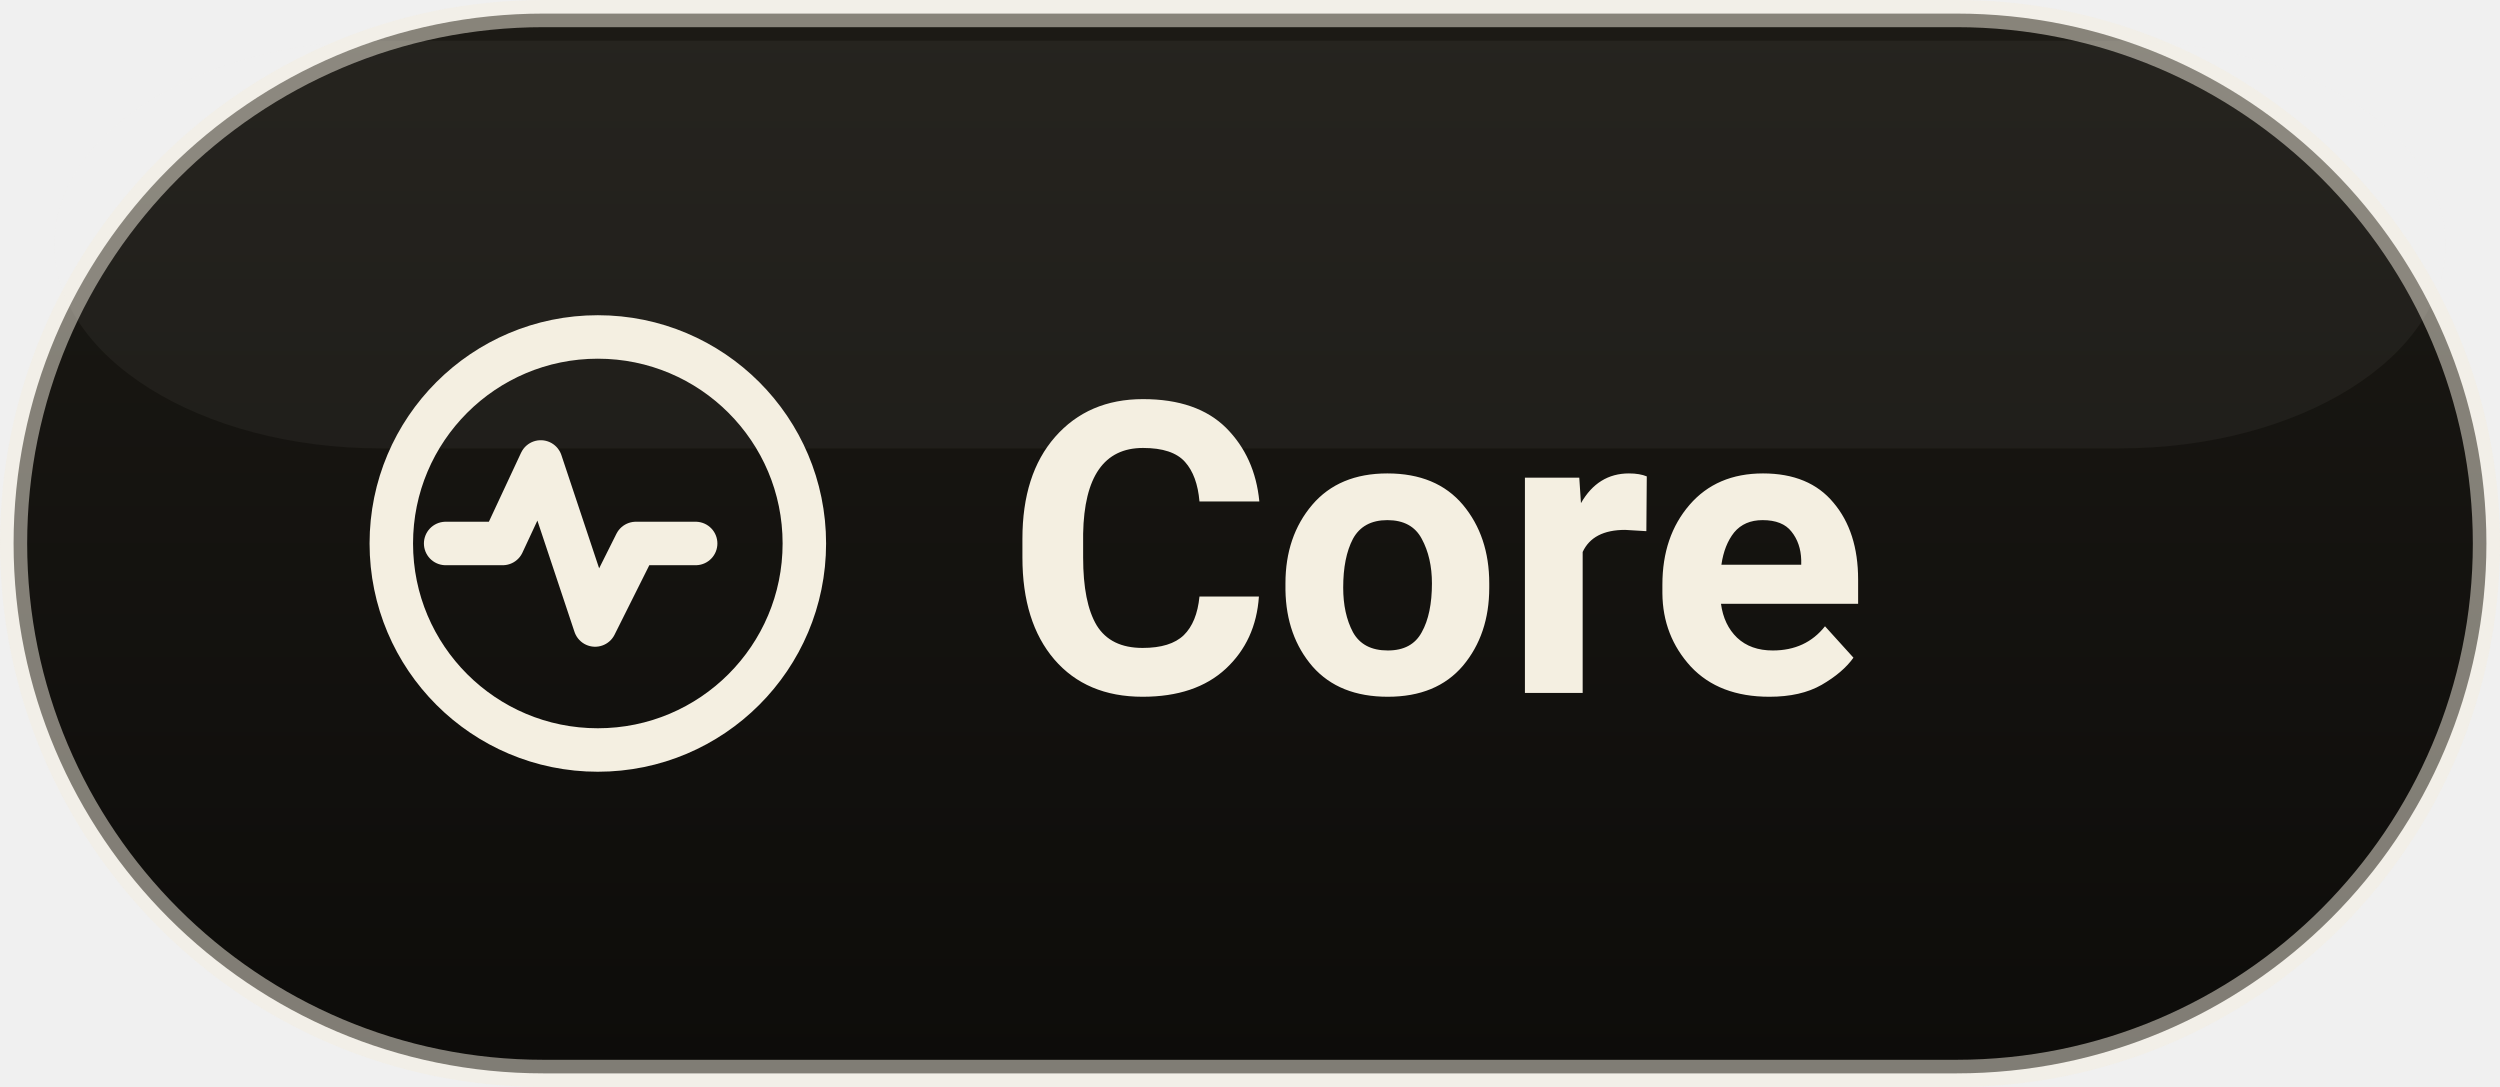
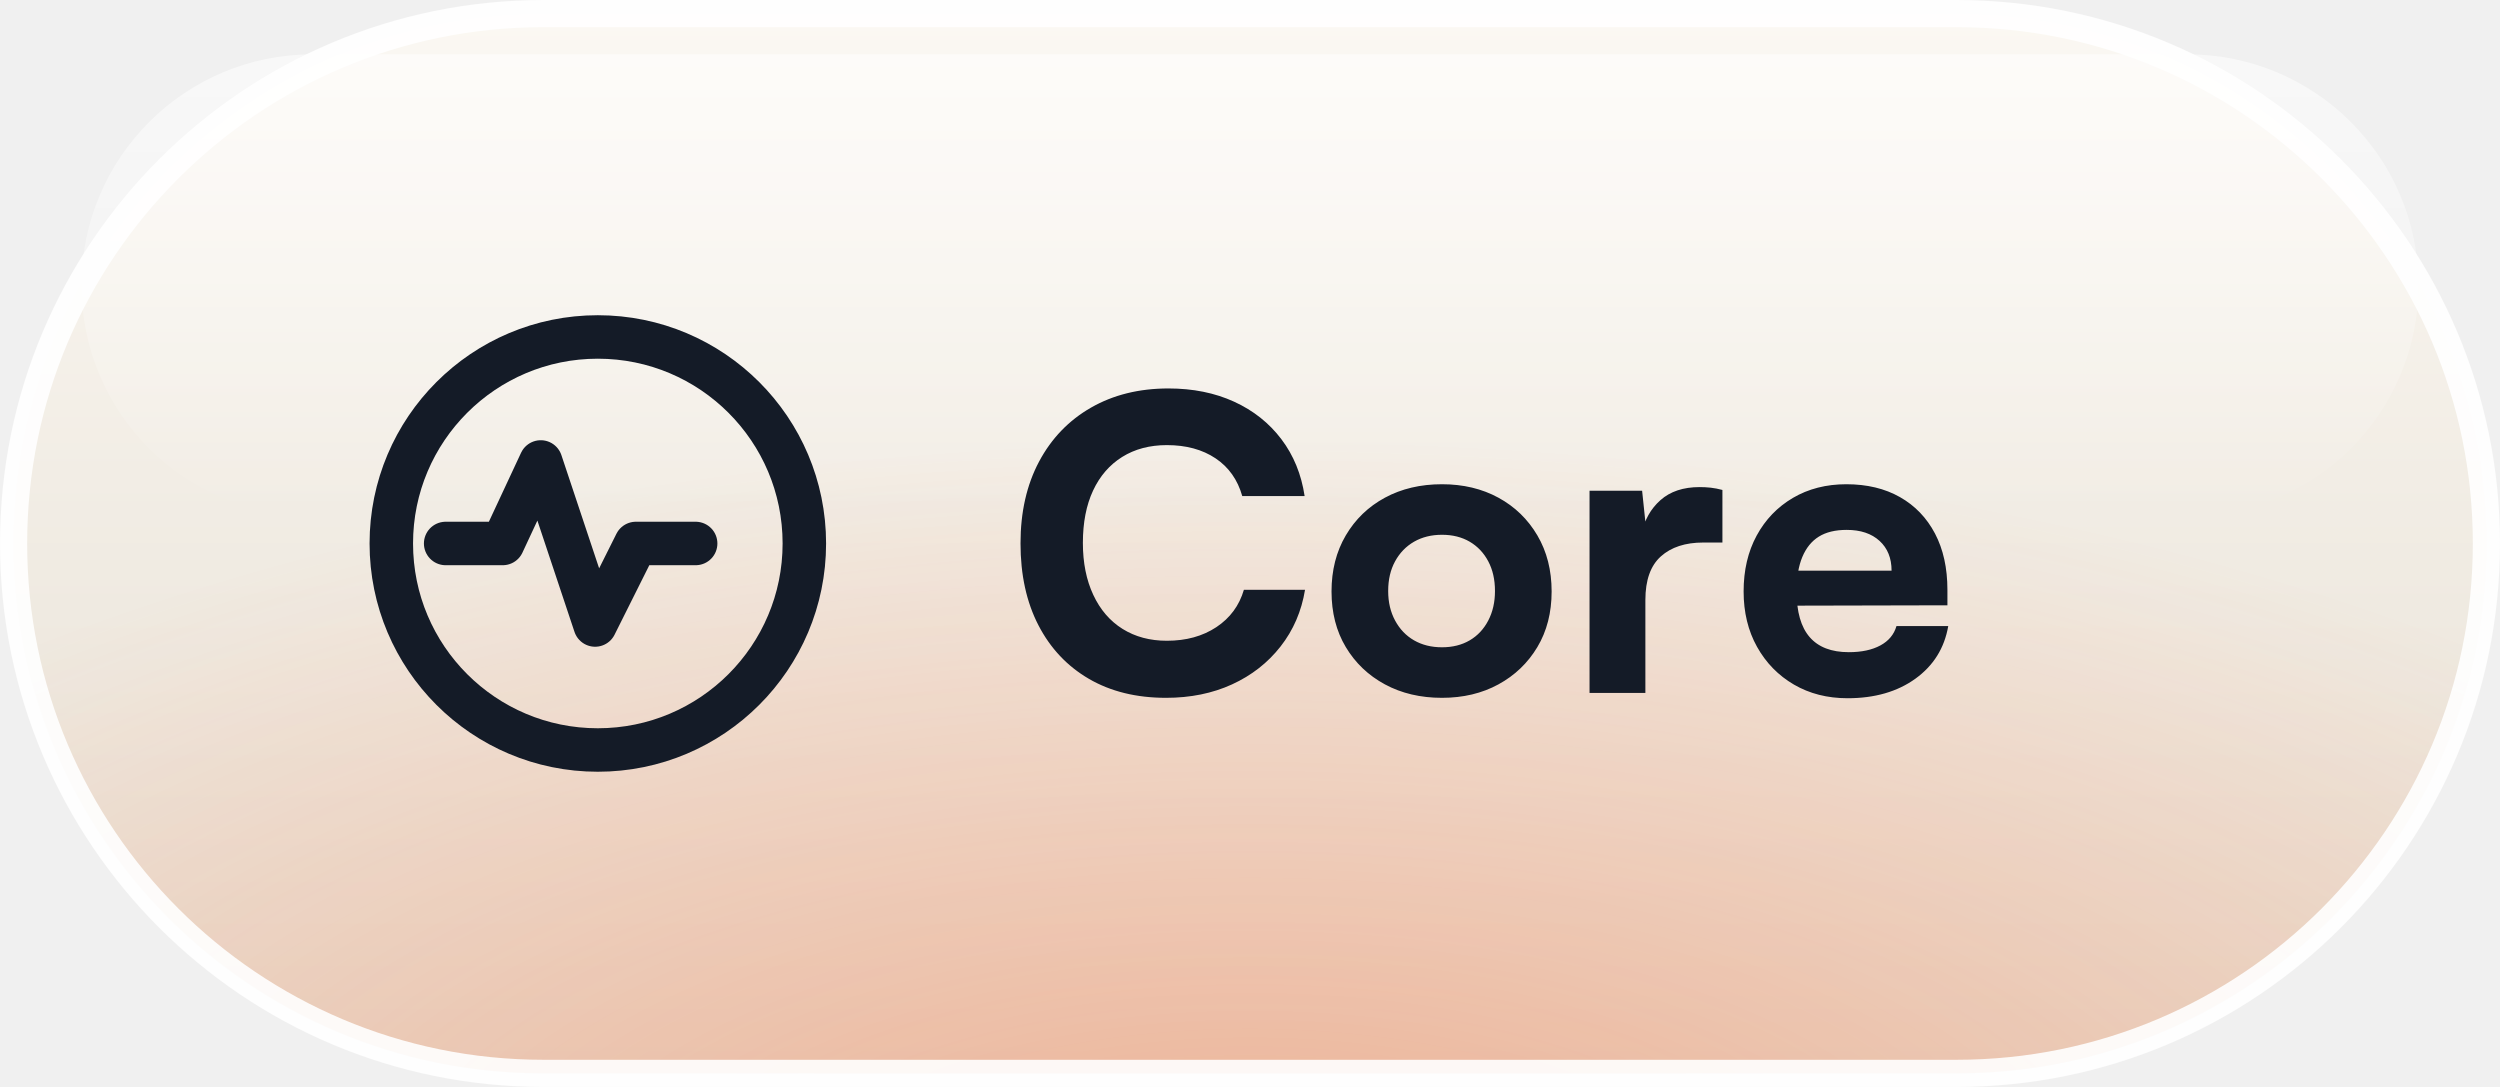
<svg xmlns="http://www.w3.org/2000/svg" width="92" height="40" viewBox="0 0 92 40" role="img" aria-label="Core">
  <defs>
    <linearGradient id="g" x1="0" y1="0" x2="0" y2="1">
-       <stop offset="0" stop-color="#1c1a15" />
-       <stop offset="1" stop-color="#0d0c0a" />
+       <stop offset="0" stop-color="#FBF8F3" />
+       <stop offset="1" stop-color="#E6DFD3" />
    </linearGradient>
+     <linearGradient id="h" x1="0" y1="0" x2="0" y2="1">
+       <stop offset="0" stop-color="#FFFFFF" stop-opacity="0.55" />
+       <stop offset="1" stop-color="#FFFFFF" stop-opacity="0" />
+     </linearGradient>
+     <radialGradient id="o" cx="0.5" cy="1.15" r="0.75">
+       <stop offset="0" stop-color="#FF5A1F" stop-opacity="0.35" />
+       <stop offset="1" stop-color="#FF5A1F" stop-opacity="0" />
+     </radialGradient>
  </defs>
-   <rect x="0.5" y="0.5" width="91" height="39" rx="19.5" fill="url(#g)" stroke="#F4EFE1" stroke-opacity="0.5" />
-   <rect x="2" y="1.5" width="88" height="15" rx="12" fill="#F4EFE1" opacity="0.05" />
-   <g stroke="#F4EFE1" stroke-width="1.6" fill="none" stroke-linecap="round" stroke-linejoin="round">
+   <rect x="0.5" y="0.5" width="91" height="39" rx="19.5" fill="url(#g)" />
+   <rect x="0.5" y="0.5" width="91" height="39" rx="19.5" fill="url(#o)" />
+   <rect x="3" y="2" width="86" height="17" rx="8.5" fill="url(#h)" />
+   <rect x="0.5" y="0.5" width="91" height="39" rx="19.5" fill="none" stroke="#FFFFFF" stroke-opacity="0.9" />
+   <g stroke="#141B27" stroke-width="1.6" fill="none" stroke-linecap="round" stroke-linejoin="round">
    <circle cx="22" cy="20" r="7.6" />
    <path d="M16.4 20h2.1l1.4-3 2 6 1.5-3h2.2" />
  </g>
-   <text x="37" y="25.5" font-family="-apple-system,BlinkMacSystemFont,'Segoe UI',Roboto,Helvetica,Arial,sans-serif" font-size="15" font-weight="700" fill="#F4EFE1">Core</text>
+   <path d="M42.91 25.68Q41.275 25.68 40.075 24.983Q38.875 24.285 38.215 23.01Q37.555 21.735 37.555 19.995Q37.555 18.27 38.237 16.988Q38.92 15.705 40.15 15.0Q41.38 14.295 43.0 14.295Q44.35 14.295 45.415 14.782Q46.48 15.27 47.155 16.163Q47.83 17.055 48.01 18.255H45.715Q45.46 17.355 44.733 16.867Q44.005 16.38 42.94 16.38Q41.995 16.38 41.297 16.815Q40.6 17.25 40.225 18.053Q39.85 18.855 39.85 19.98Q39.85 21.075 40.233 21.892Q40.615 22.71 41.312 23.145Q42.01 23.58 42.94 23.58Q44.005 23.58 44.763 23.078Q45.52 22.575 45.775 21.705H48.025Q47.83 22.89 47.125 23.79Q46.42 24.69 45.34 25.185Q44.26 25.68 42.91 25.68ZM49 21.765Q49 20.595 49.525 19.703Q50.05 18.81 50.965 18.315Q51.88 17.82 53.065 17.82Q54.235 17.82 55.142 18.315Q56.05 18.81 56.575 19.703Q57.1 20.595 57.1 21.765Q57.1 22.935 56.575 23.812Q56.05 24.69 55.142 25.185Q54.235 25.68 53.065 25.68Q51.88 25.68 50.965 25.185Q50.05 24.69 49.525 23.812Q49 22.935 49 21.765ZM51.085 21.75Q51.085 22.365 51.34 22.837Q51.595 23.31 52.037 23.565Q52.48 23.82 53.065 23.82Q53.65 23.82 54.085 23.565Q54.52 23.31 54.767 22.837Q55.015 22.365 55.015 21.75Q55.015 21.12 54.767 20.655Q54.52 20.19 54.085 19.935Q53.65 19.68 53.065 19.68Q52.48 19.68 52.037 19.935Q51.595 20.19 51.34 20.655Q51.085 21.12 51.085 21.75ZM63.385 18.03V19.965H62.68Q61.69 19.965 61.12 20.475Q60.55 20.985 60.55 22.08V25.5H58.495V18.06H60.43L60.595 19.635H60.415Q60.565 18.885 61.105 18.405Q61.645 17.925 62.545 17.925Q62.755 17.925 62.957 17.947Q63.16 17.97 63.385 18.03ZM67.99 25.695Q66.88 25.695 66.017 25.193Q65.155 24.69 64.66 23.805Q64.165 22.92 64.165 21.765Q64.165 20.595 64.645 19.71Q65.125 18.825 65.98 18.322Q66.835 17.82 67.945 17.82Q69.085 17.82 69.918 18.293Q70.75 18.765 71.208 19.635Q71.665 20.505 71.665 21.705V22.275L65.26 22.29L65.29 21.0H69.61Q69.61 20.31 69.168 19.905Q68.725 19.5 67.96 19.5Q67.33 19.5 66.933 19.748Q66.535 19.995 66.325 20.498Q66.115 21.0 66.115 21.765Q66.115 22.89 66.595 23.445Q67.075 24.0 68.035 24.0Q68.74 24.0 69.198 23.752Q69.655 23.505 69.79 23.04H71.695Q71.485 24.255 70.488 24.975Q69.49 25.695 67.99 25.695Z" fill="#141B27" />
</svg>
